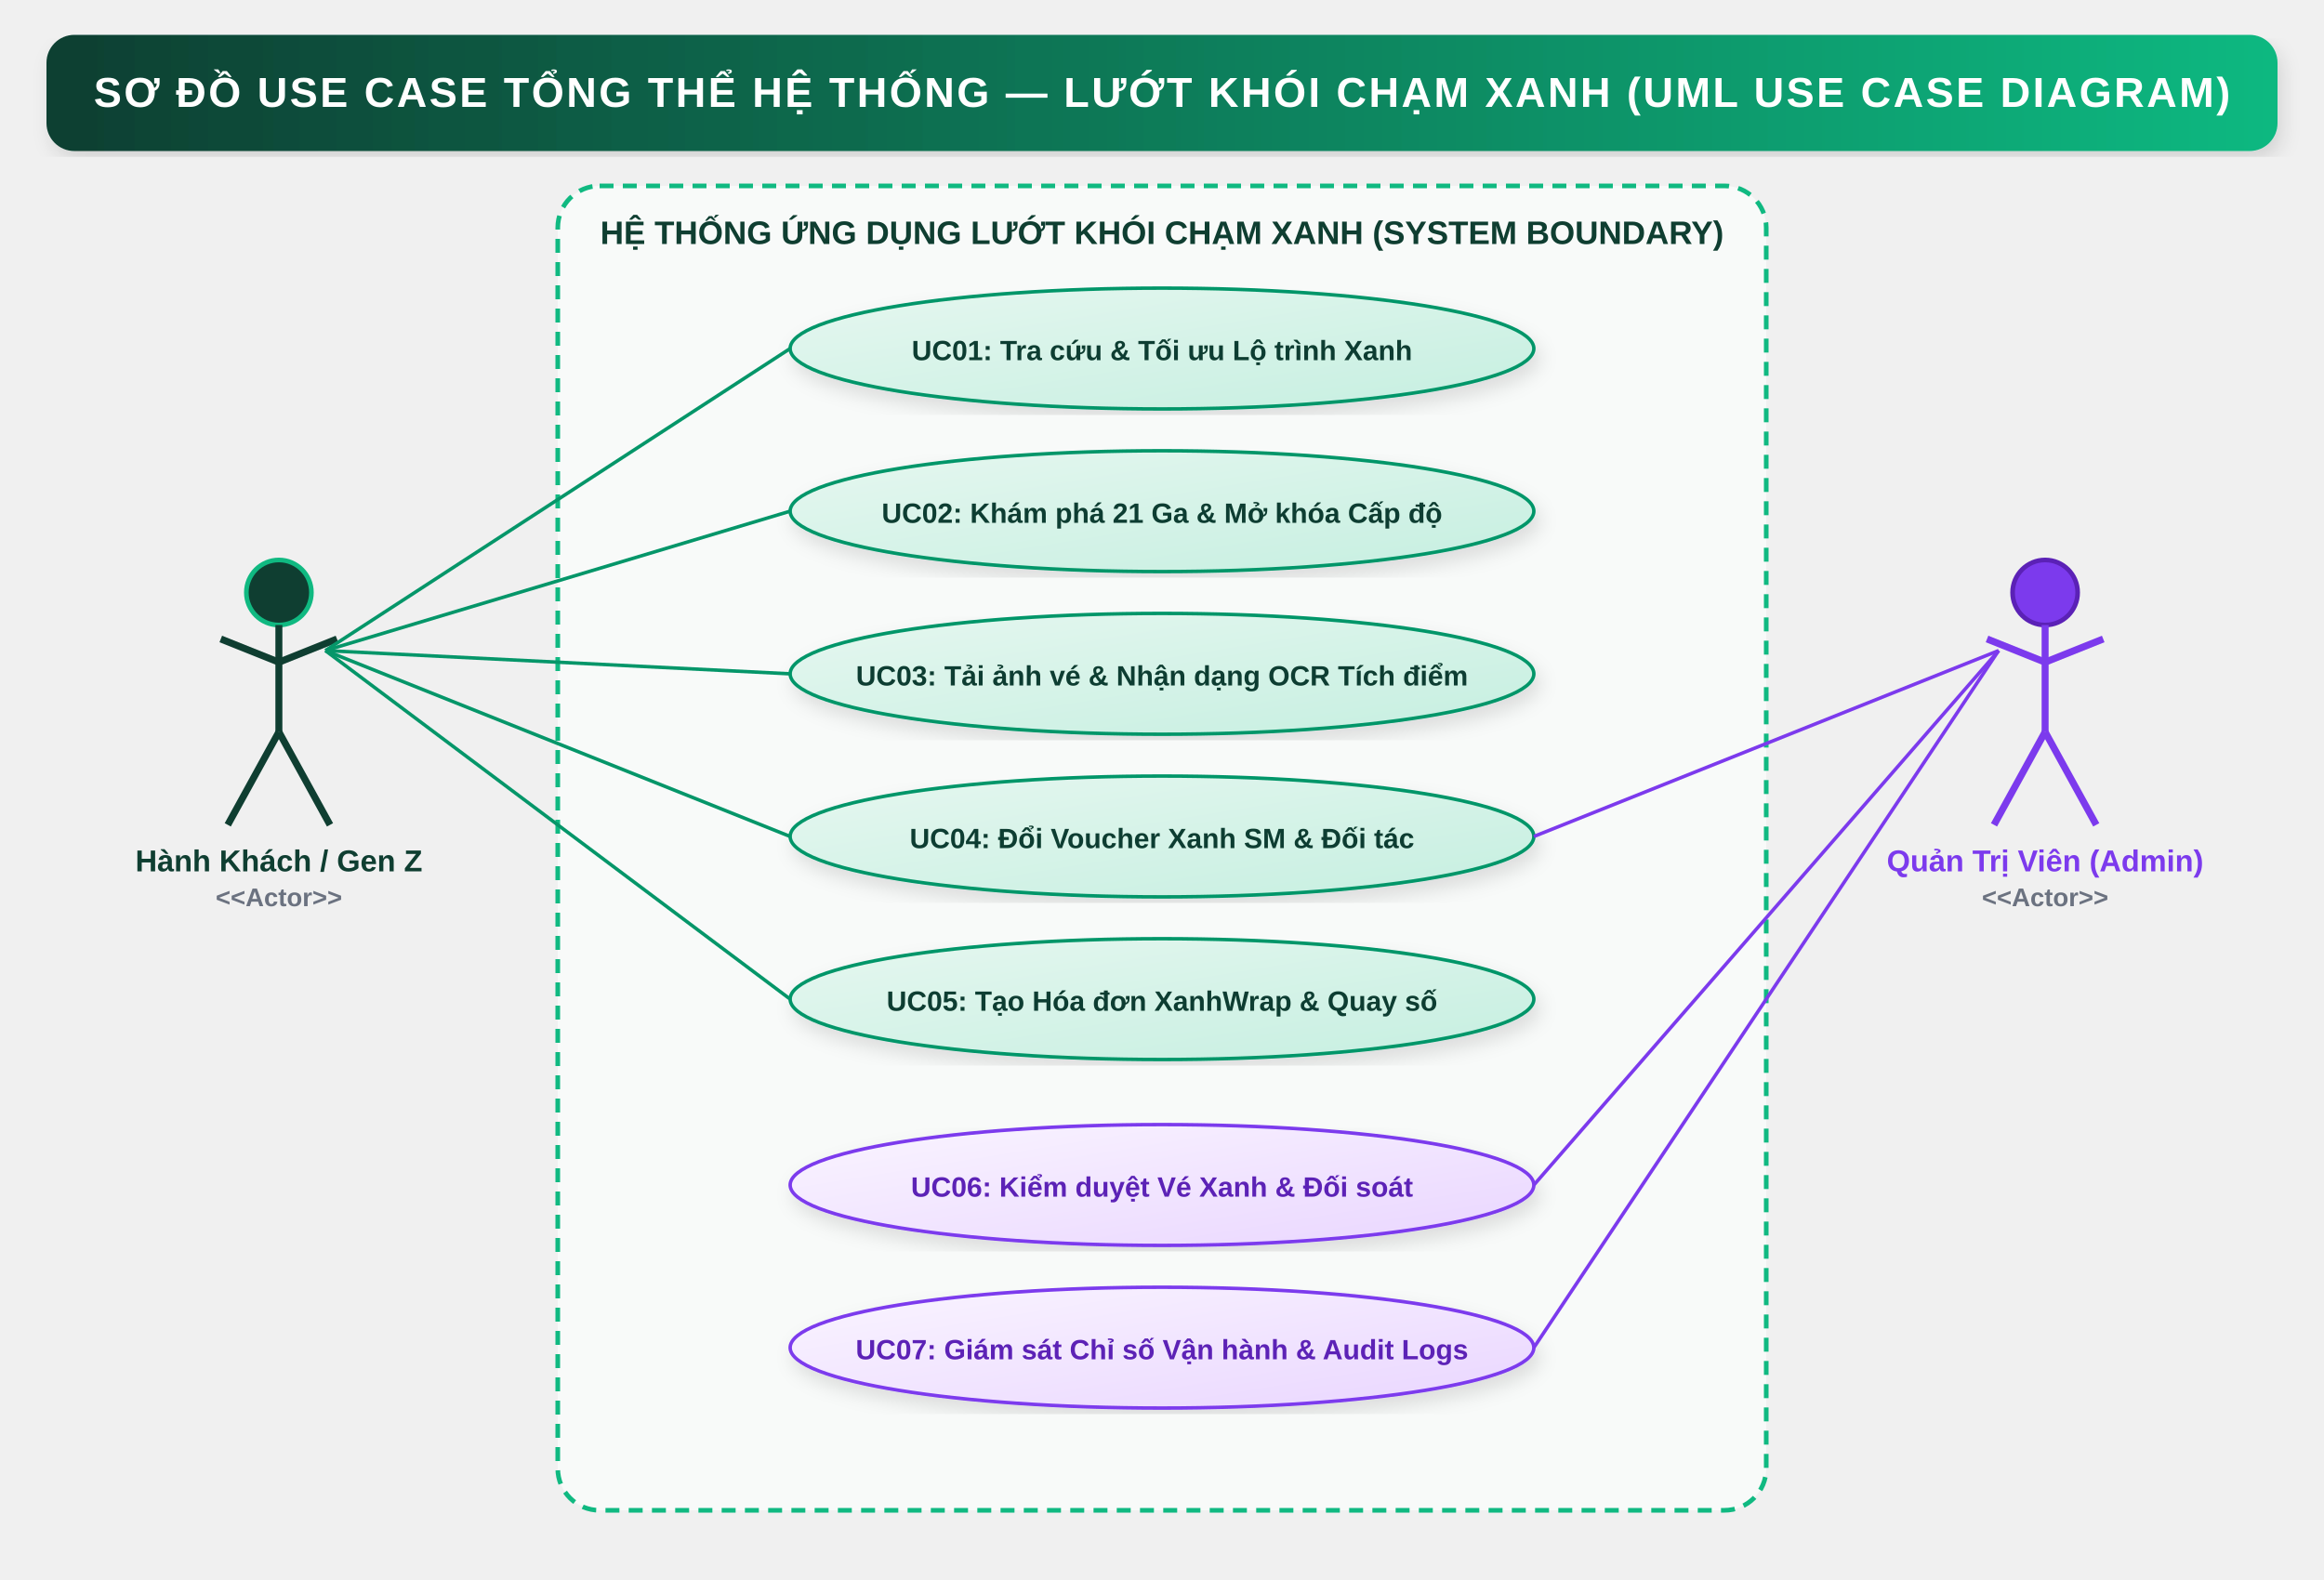
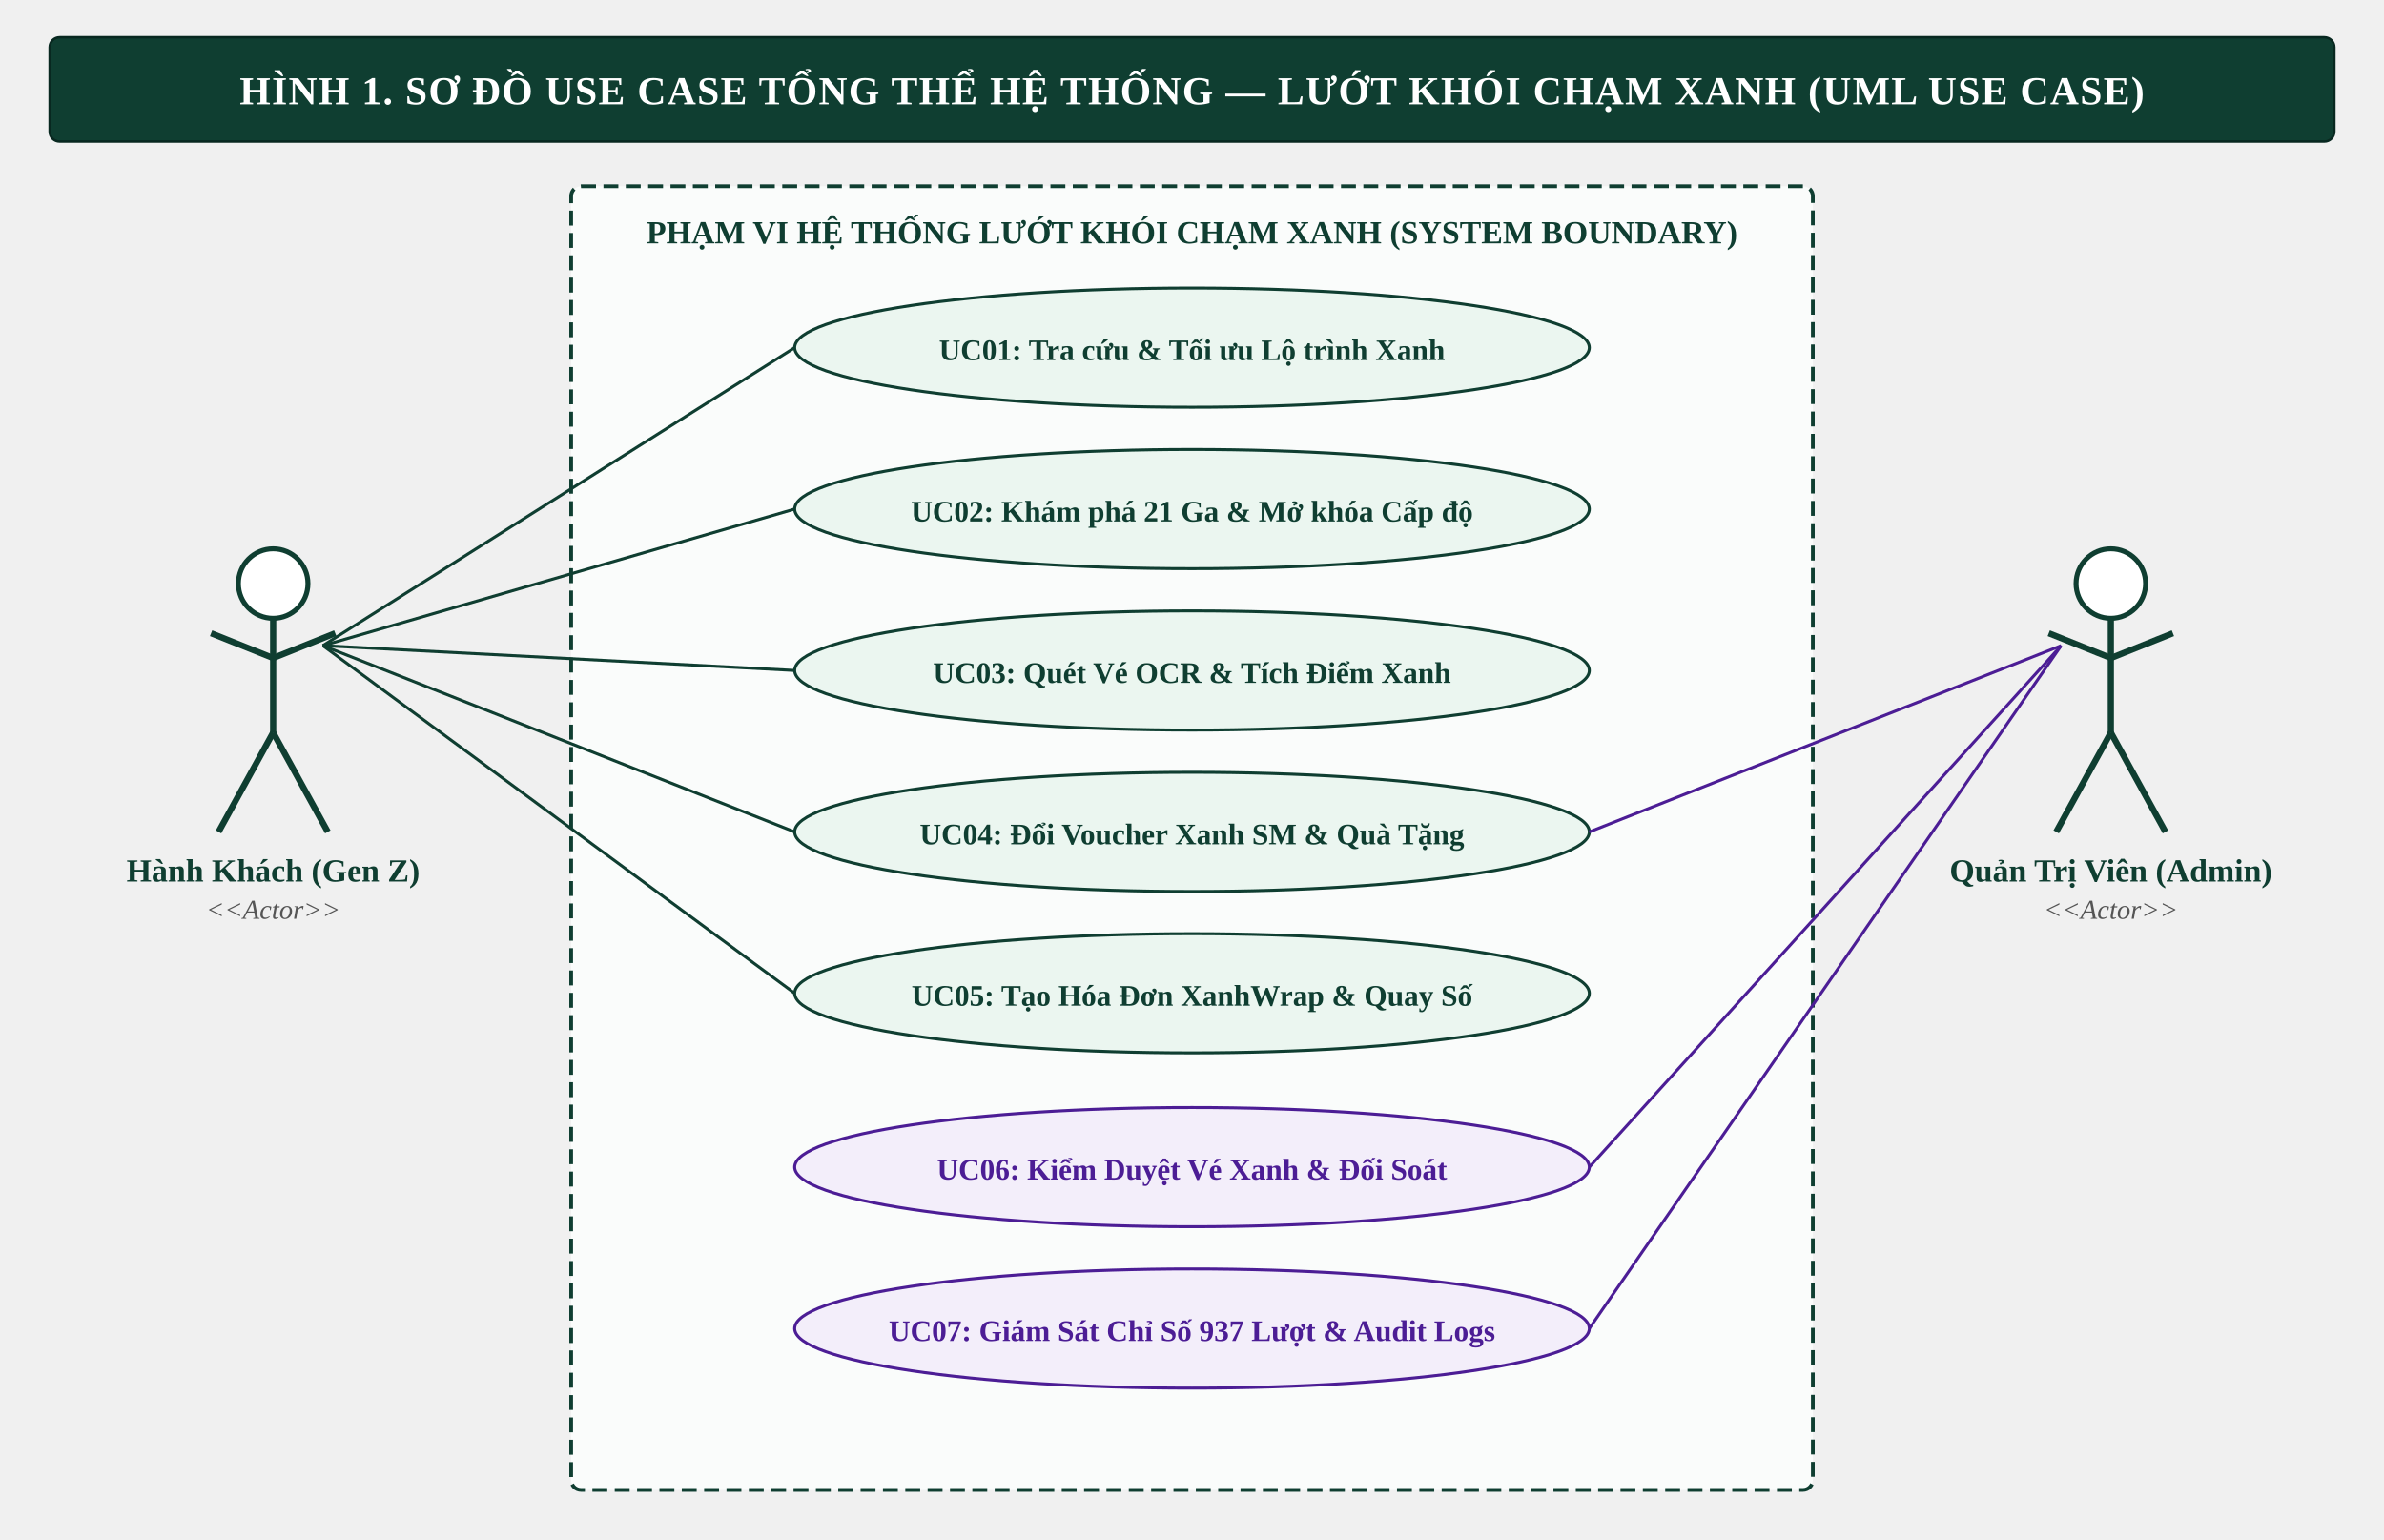
- <svg xmlns="http://www.w3.org/2000/svg" viewBox="0 0 1000 680" width="100%" height="100%" style="background-color: #ffffff; font-family: 'Segoe UI', Arial, sans-serif;">
-   <defs>
-     <linearGradient id="gradHeader" x1="0%" y1="0%" x2="100%" y2="0%">
-       <stop offset="0%" stop-color="#0F3E31" />
-       <stop offset="100%" stop-color="#10B981" />
-     </linearGradient>
-     <linearGradient id="gradUseCase" x1="0%" y1="0%" x2="100%" y2="100%">
-       <stop offset="0%" stop-color="#E6F7F0" />
-       <stop offset="100%" stop-color="#C5EFE0" />
-     </linearGradient>
-     <linearGradient id="gradAdmin" x1="0%" y1="0%" x2="100%" y2="100%">
-       <stop offset="0%" stop-color="#FAF5FF" />
-       <stop offset="100%" stop-color="#E9D5FF" />
-     </linearGradient>
-     <filter id="shadow" x="-5%" y="-5%" width="110%" height="110%">
-       <feDropShadow dx="2" dy="4" stdDeviation="4" flood-opacity="0.12" />
-     </filter>
-   </defs>
-   <rect x="20" y="15" width="960" height="50" rx="12" fill="url(#gradHeader)" filter="url(#shadow)" />
-   <text x="500" y="46" fill="#ffffff" font-size="18" font-weight="900" text-anchor="middle" letter-spacing="1">
-     SƠ ĐỒ USE CASE TỔNG THỂ HỆ THỐNG — LƯỚT KHÓI CHẠM XANH (UML USE CASE DIAGRAM)
+ <svg xmlns="http://www.w3.org/2000/svg" viewBox="0 0 960 620" width="100%" height="100%" style="background-color: #ffffff; font-family: 'Times New Roman', Times, serif;">
+   <rect x="20" y="15" width="920" height="42" rx="4" fill="#0F3E31" stroke="#082820" stroke-width="1" />
+   <text x="480" y="42" fill="#ffffff" font-size="16" font-weight="bold" text-anchor="middle" letter-spacing="0.5">
+     HÌNH 1. SƠ ĐỒ USE CASE TỔNG THỂ HỆ THỐNG — LƯỚT KHÓI CHẠM XANH (UML USE CASE)
  </text>
-   <rect x="240" y="80" width="520" height="570" rx="18" fill="#F8FAF9" stroke="#10B981" stroke-width="2" stroke-dasharray="6,4" />
-   <text x="500" y="105" fill="#0F3E31" font-size="14" font-weight="800" text-anchor="middle">
-     HỆ THỐNG ỨNG DỤNG LƯỚT KHÓI CHẠM XANH (SYSTEM BOUNDARY)
+   <rect x="230" y="75" width="500" height="525" rx="4" fill="#FAFCFB" stroke="#0F3E31" stroke-width="1.5" stroke-dasharray="6,3" />
+   <text x="480" y="98" fill="#0F3E31" font-size="13" font-weight="bold" text-anchor="middle">
+     PHẠM VI HỆ THỐNG LƯỚT KHÓI CHẠM XANH (SYSTEM BOUNDARY)
  </text>
-   <g transform="translate(100, 240)">
-     <circle cx="20" cy="15" r="14" fill="#0F3E31" stroke="#10B981" stroke-width="2" />
-     <line x1="20" y1="29" x2="20" y2="75" stroke="#0F3E31" stroke-width="3" />
-     <line x1="20" y1="45" x2="-5" y2="35" stroke="#0F3E31" stroke-width="3" />
-     <line x1="20" y1="45" x2="45" y2="35" stroke="#0F3E31" stroke-width="3" />
-     <line x1="20" y1="75" x2="-2" y2="115" stroke="#0F3E31" stroke-width="3" />
-     <line x1="20" y1="75" x2="42" y2="115" stroke="#0F3E31" stroke-width="3" />
-     <text x="20" y="135" fill="#0F3E31" font-size="13" font-weight="800" text-anchor="middle">Hành Khách / Gen Z</text>
-     <text x="20" y="150" fill="#6B7280" font-size="11" font-weight="600" text-anchor="middle">&lt;&lt;Actor&gt;&gt;</text>
+   <g transform="translate(90, 220)">
+     <circle cx="20" cy="15" r="14" fill="#ffffff" stroke="#0F3E31" stroke-width="2" />
+     <line x1="20" y1="29" x2="20" y2="75" stroke="#0F3E31" stroke-width="2.5" />
+     <line x1="20" y1="45" x2="-5" y2="35" stroke="#0F3E31" stroke-width="2.5" />
+     <line x1="20" y1="45" x2="45" y2="35" stroke="#0F3E31" stroke-width="2.5" />
+     <line x1="20" y1="75" x2="-2" y2="115" stroke="#0F3E31" stroke-width="2.5" />
+     <line x1="20" y1="75" x2="42" y2="115" stroke="#0F3E31" stroke-width="2.5" />
+     <text x="20" y="135" fill="#0F3E31" font-size="13" font-weight="bold" text-anchor="middle">Hành Khách (Gen Z)</text>
+     <text x="20" y="150" fill="#555555" font-size="11" font-style="italic" text-anchor="middle">&lt;&lt;Actor&gt;&gt;</text>
  </g>
-   <g transform="translate(860, 240)">
-     <circle cx="20" cy="15" r="14" fill="#7C3AED" stroke="#5B21B6" stroke-width="2" />
-     <line x1="20" y1="29" x2="20" y2="75" stroke="#7C3AED" stroke-width="3" />
-     <line x1="20" y1="45" x2="-5" y2="35" stroke="#7C3AED" stroke-width="3" />
-     <line x1="20" y1="45" x2="45" y2="35" stroke="#7C3AED" stroke-width="3" />
-     <line x1="20" y1="75" x2="-2" y2="115" stroke="#7C3AED" stroke-width="3" />
-     <line x1="20" y1="75" x2="42" y2="115" stroke="#7C3AED" stroke-width="3" />
-     <text x="20" y="135" fill="#7C3AED" font-size="13" font-weight="800" text-anchor="middle">Quản Trị Viên (Admin)</text>
-     <text x="20" y="150" fill="#6B7280" font-size="11" font-weight="600" text-anchor="middle">&lt;&lt;Actor&gt;&gt;</text>
+   <g transform="translate(830, 220)">
+     <circle cx="20" cy="15" r="14" fill="#ffffff" stroke="#0F3E31" stroke-width="2" />
+     <line x1="20" y1="29" x2="20" y2="75" stroke="#0F3E31" stroke-width="2.5" />
+     <line x1="20" y1="45" x2="-5" y2="35" stroke="#0F3E31" stroke-width="2.5" />
+     <line x1="20" y1="45" x2="45" y2="35" stroke="#0F3E31" stroke-width="2.5" />
+     <line x1="20" y1="75" x2="-2" y2="115" stroke="#0F3E31" stroke-width="2.5" />
+     <line x1="20" y1="75" x2="42" y2="115" stroke="#0F3E31" stroke-width="2.5" />
+     <text x="20" y="135" fill="#0F3E31" font-size="13" font-weight="bold" text-anchor="middle">Quản Trị Viên (Admin)</text>
+     <text x="20" y="150" fill="#555555" font-size="11" font-style="italic" text-anchor="middle">&lt;&lt;Actor&gt;&gt;</text>
  </g>
-   <g filter="url(#shadow)">
-     <ellipse cx="500" cy="150" rx="160" ry="26" fill="url(#gradUseCase)" stroke="#059669" stroke-width="1.5" />
-     <text x="500" y="155" fill="#0F3E31" font-size="12" font-weight="700" text-anchor="middle">UC01: Tra cứu &amp; Tối ưu Lộ trình Xanh</text>
+   <g transform="translate(300, 120)">
+     <ellipse cx="180" cy="20" rx="160" ry="24" fill="#EBF6F0" stroke="#0F3E31" stroke-width="1.2" />
+     <text x="180" y="25" fill="#0F3E31" font-size="12" font-weight="bold" text-anchor="middle">UC01: Tra cứu &amp; Tối ưu Lộ trình Xanh</text>
  </g>
-   <g filter="url(#shadow)">
-     <ellipse cx="500" cy="220" rx="160" ry="26" fill="url(#gradUseCase)" stroke="#059669" stroke-width="1.5" />
-     <text x="500" y="225" fill="#0F3E31" font-size="12" font-weight="700" text-anchor="middle">UC02: Khám phá 21 Ga &amp; Mở khóa Cấp độ</text>
+   <g transform="translate(300, 185)">
+     <ellipse cx="180" cy="20" rx="160" ry="24" fill="#EBF6F0" stroke="#0F3E31" stroke-width="1.2" />
+     <text x="180" y="25" fill="#0F3E31" font-size="12" font-weight="bold" text-anchor="middle">UC02: Khám phá 21 Ga &amp; Mở khóa Cấp độ</text>
  </g>
-   <g filter="url(#shadow)">
-     <ellipse cx="500" cy="290" rx="160" ry="26" fill="url(#gradUseCase)" stroke="#059669" stroke-width="1.5" />
-     <text x="500" y="295" fill="#0F3E31" font-size="12" font-weight="700" text-anchor="middle">UC03: Tải ảnh vé &amp; Nhận dạng OCR Tích điểm</text>
+   <g transform="translate(300, 250)">
+     <ellipse cx="180" cy="20" rx="160" ry="24" fill="#EBF6F0" stroke="#0F3E31" stroke-width="1.2" />
+     <text x="180" y="25" fill="#0F3E31" font-size="12" font-weight="bold" text-anchor="middle">UC03: Quét Vé OCR &amp; Tích Điểm Xanh</text>
  </g>
-   <g filter="url(#shadow)">
-     <ellipse cx="500" cy="360" rx="160" ry="26" fill="url(#gradUseCase)" stroke="#059669" stroke-width="1.5" />
-     <text x="500" y="365" fill="#0F3E31" font-size="12" font-weight="700" text-anchor="middle">UC04: Đổi Voucher Xanh SM &amp; Đối tác</text>
+   <g transform="translate(300, 315)">
+     <ellipse cx="180" cy="20" rx="160" ry="24" fill="#EBF6F0" stroke="#0F3E31" stroke-width="1.2" />
+     <text x="180" y="25" fill="#0F3E31" font-size="12" font-weight="bold" text-anchor="middle">UC04: Đổi Voucher Xanh SM &amp; Quà Tặng</text>
  </g>
-   <g filter="url(#shadow)">
-     <ellipse cx="500" cy="430" rx="160" ry="26" fill="url(#gradUseCase)" stroke="#059669" stroke-width="1.5" />
-     <text x="500" y="435" fill="#0F3E31" font-size="12" font-weight="700" text-anchor="middle">UC05: Tạo Hóa đơn XanhWrap &amp; Quay số</text>
+   <g transform="translate(300, 380)">
+     <ellipse cx="180" cy="20" rx="160" ry="24" fill="#EBF6F0" stroke="#0F3E31" stroke-width="1.2" />
+     <text x="180" y="25" fill="#0F3E31" font-size="12" font-weight="bold" text-anchor="middle">UC05: Tạo Hóa Đơn XanhWrap &amp; Quay Số</text>
  </g>
-   <g filter="url(#shadow)">
-     <ellipse cx="500" cy="510" rx="160" ry="26" fill="url(#gradAdmin)" stroke="#7C3AED" stroke-width="1.5" />
-     <text x="500" y="515" fill="#5B21B6" font-size="12" font-weight="700" text-anchor="middle">UC06: Kiểm duyệt Vé Xanh &amp; Đối soát</text>
+   <g transform="translate(300, 450)">
+     <ellipse cx="180" cy="20" rx="160" ry="24" fill="#F3EEFA" stroke="#4C1D95" stroke-width="1.2" />
+     <text x="180" y="25" fill="#4C1D95" font-size="12" font-weight="bold" text-anchor="middle">UC06: Kiểm Duyệt Vé Xanh &amp; Đối Soát</text>
  </g>
-   <g filter="url(#shadow)">
-     <ellipse cx="500" cy="580" rx="160" ry="26" fill="url(#gradAdmin)" stroke="#7C3AED" stroke-width="1.5" />
-     <text x="500" y="585" fill="#5B21B6" font-size="12" font-weight="700" text-anchor="middle">UC07: Giám sát Chỉ số Vận hành &amp; Audit Logs</text>
+   <g transform="translate(300, 515)">
+     <ellipse cx="180" cy="20" rx="160" ry="24" fill="#F3EEFA" stroke="#4C1D95" stroke-width="1.2" />
+     <text x="180" y="25" fill="#4C1D95" font-size="12" font-weight="bold" text-anchor="middle">UC07: Giám Sát Chỉ Số 937 Lượt &amp; Audit Logs</text>
  </g>
-   <line x1="140" y1="280" x2="340" y2="150" stroke="#059669" stroke-width="1.5" />
-   <line x1="140" y1="280" x2="340" y2="220" stroke="#059669" stroke-width="1.5" />
-   <line x1="140" y1="280" x2="340" y2="290" stroke="#059669" stroke-width="1.5" />
-   <line x1="140" y1="280" x2="340" y2="360" stroke="#059669" stroke-width="1.5" />
-   <line x1="140" y1="280" x2="340" y2="430" stroke="#059669" stroke-width="1.5" />
-   <line x1="860" y1="280" x2="660" y2="360" stroke="#7C3AED" stroke-width="1.5" />
-   <line x1="860" y1="280" x2="660" y2="510" stroke="#7C3AED" stroke-width="1.5" />
-   <line x1="860" y1="280" x2="660" y2="580" stroke="#7C3AED" stroke-width="1.5" />
+   <line x1="130" y1="260" x2="320" y2="140" stroke="#0F3E31" stroke-width="1.2" />
+   <line x1="130" y1="260" x2="320" y2="205" stroke="#0F3E31" stroke-width="1.2" />
+   <line x1="130" y1="260" x2="320" y2="270" stroke="#0F3E31" stroke-width="1.2" />
+   <line x1="130" y1="260" x2="320" y2="335" stroke="#0F3E31" stroke-width="1.2" />
+   <line x1="130" y1="260" x2="320" y2="400" stroke="#0F3E31" stroke-width="1.2" />
+   <line x1="830" y1="260" x2="640" y2="335" stroke="#4C1D95" stroke-width="1.2" />
+   <line x1="830" y1="260" x2="640" y2="470" stroke="#4C1D95" stroke-width="1.2" />
+   <line x1="830" y1="260" x2="640" y2="535" stroke="#4C1D95" stroke-width="1.2" />
</svg>
